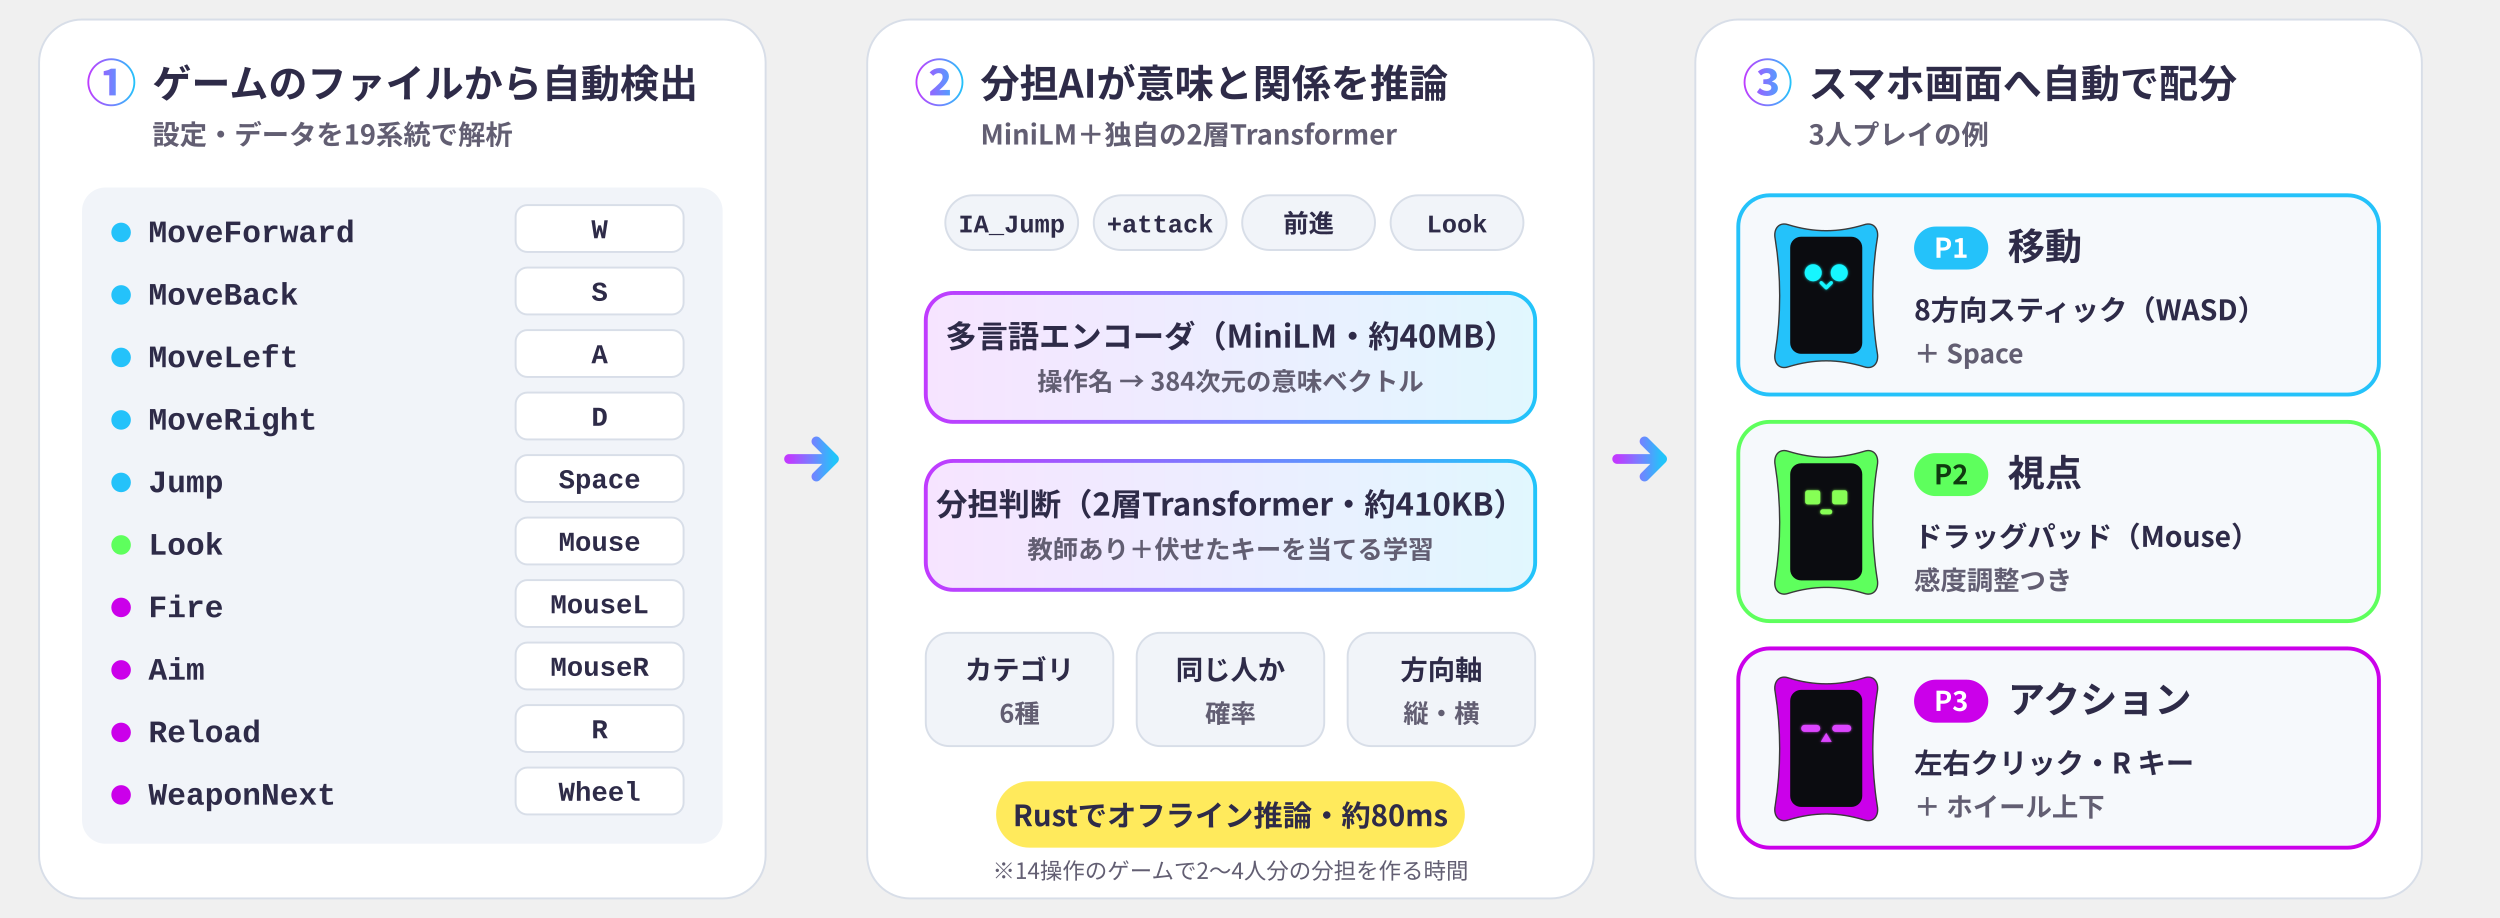
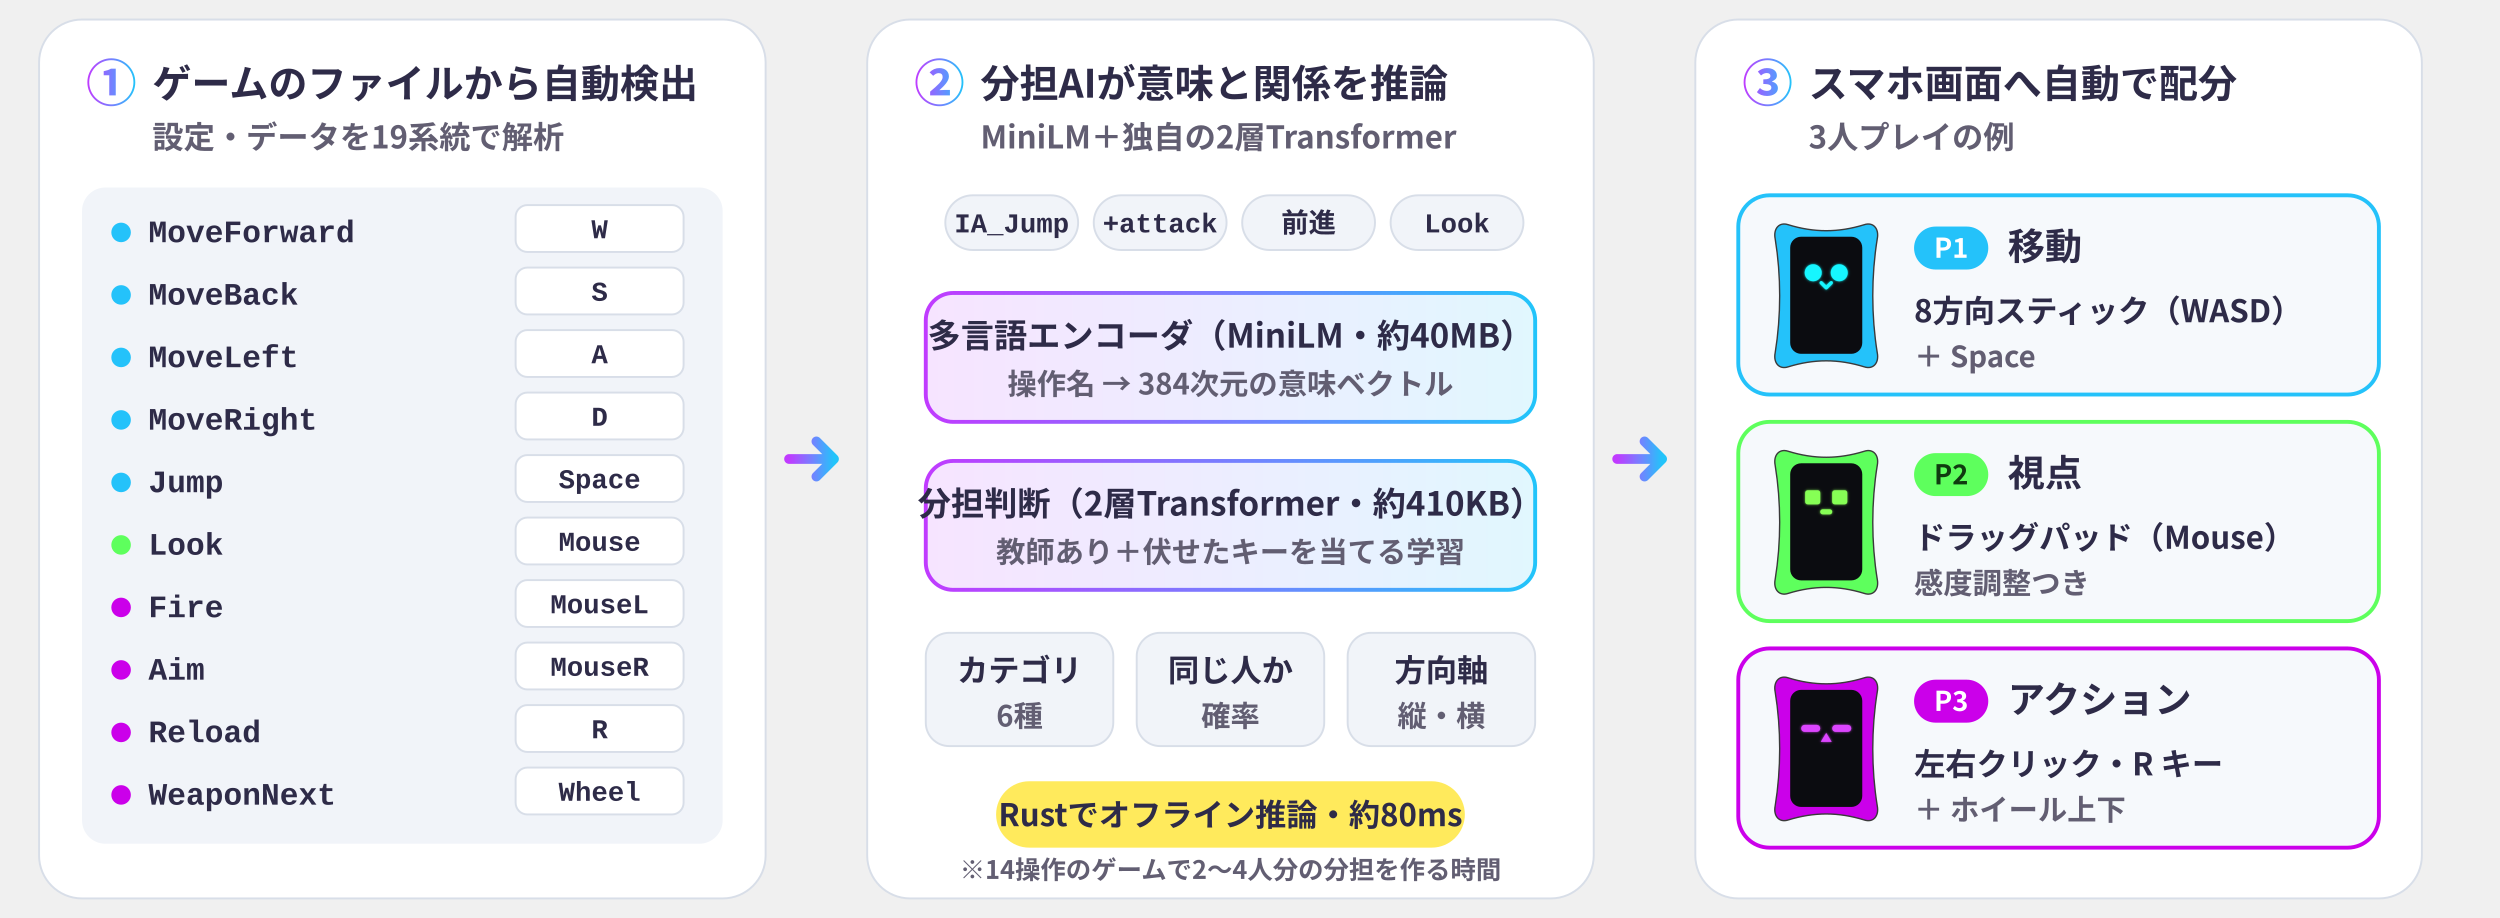
<svg xmlns="http://www.w3.org/2000/svg" viewBox="0 0 1280 470" width="1280" height="470" role="img">
  <defs>
    <filter id="glow" x="-30%" y="-30%" width="160%" height="160%">
      <feGaussianBlur stdDeviation="1.6" result="b" />
      <feMerge>
        <feMergeNode in="b" />
        <feMergeNode in="SourceGraphic" />
      </feMerge>
    </filter>
    <linearGradient id="brand" x1="0" y1="0" x2="1" y2="0">
      <stop offset="0" stop-color="#C03BFF" />
      <stop offset=".55" stop-color="#6F86FF" />
      <stop offset="1" stop-color="#22C4FA" />
    </linearGradient>
    <linearGradient id="bg" x1="0" y1="0" x2="1" y2="1">
      <stop offset="0" stop-color="#E8FAFF" />
      <stop offset="1" stop-color="#FFF5DC" />
    </linearGradient>
    <style>
.jp{font-family:'Hiragino Sans','Hiragino Kaku Gothic ProN','Yu Gothic UI','Yu Gothic','Meiryo','Noto Sans JP','Noto Sans CJK JP',sans-serif}
.disp{font-family:Impact,Haettenschweiler,'Anton','Arial Narrow Bold','Arial Black',sans-serif}
+ .rnd{font-family:RcRounded,'Hiragino Maru Gothic ProN','Yu Gothic UI','Noto Sans JP',sans-serif}
+ .hand{font-family:RcHand,'Hiragino Maru Gothic ProN','Yu Gothic UI','Noto Sans JP',sans-serif}
.mono{font-family:ui-monospace,SFMono-Regular,'Cascadia Mono',Consolas,'Liberation Mono',monospace}

@keyframes bob{0%,100%{transform:translateY(0)}50%{transform:translateY(-5px)}}
@keyframes blink{0%,90%,100%{transform:scaleY(1)}94%{transform:scaleY(.12)}}
@keyframes flow{to{stroke-dashoffset:-28}}
@keyframes pulse{0%,100%{opacity:.55}50%{opacity:1}}
.bob{animation:bob 2.6s ease-in-out infinite}
.eyes{transform-box:fill-box;transform-origin:center;animation:blink 4.8s infinite}
.flow{stroke-dasharray:6 8;animation:flow 1.1s linear infinite}
.pulse{animation:pulse 2.4s ease-in-out infinite}
@media (prefers-reduced-motion:reduce){.bob,.eyes,.flow,.pulse{animation:none}}
</style>
  </defs>
  <g transform="translate(0 0)">
    <rect x="20" y="10" width="372" height="450" rx="22" fill="#FFFFFF" stroke="#D8DEE8" />
    <text x="44" y="52" class="jp" font-size="26" font-weight="900" fill="url(#brand)" text-anchor="start">①</text>
    <text x="78" y="50" class="jp" font-size="20" font-weight="900" fill="#2E2B48" text-anchor="start">ゲームのファイルから自動検出</text>
-     <text x="78" y="74" class="jp" font-size="14" font-weight="600" fill="#625E72" text-anchor="start">設定・データを19系統で解析</text>
+     <text x="78" y="76" class="jp" font-size="16" font-weight="700" fill="#625E72" text-anchor="start">設定・データを19系統で解析</text>
  </g>
  <path d="M404 235.0H426M418 226.0l9 9-9 9" fill="none" stroke="url(#brand)" stroke-width="5" stroke-linecap="round" stroke-linejoin="round" />
  <g transform="translate(0 0)">
    <rect x="444" y="10" width="372" height="450" rx="22" fill="#FFFFFF" stroke="#D8DEE8" />
    <text x="468" y="52" class="jp" font-size="26" font-weight="900" fill="url(#brand)" text-anchor="start">②</text>
    <text x="502" y="50" class="jp" font-size="20" font-weight="900" fill="#2E2B48" text-anchor="start">分担AIが意味と関係を推論</text>
-     <text x="502" y="74" class="jp" font-size="14" font-weight="600" fill="#625E72" text-anchor="start">MiniLM＋独自の2層Transformer</text>
+     <text x="502" y="76" class="jp" font-size="16" font-weight="700" fill="#625E72" text-anchor="start">MiniLM＋独自の2層Transformer</text>
  </g>
  <path d="M828 235.0H850M842 226.0l9 9-9 9" fill="none" stroke="url(#brand)" stroke-width="5" stroke-linecap="round" stroke-linejoin="round" />
  <g transform="translate(0 0)">
    <rect x="868" y="10" width="372" height="450" rx="22" fill="#FFFFFF" stroke="#D8DEE8" />
    <text x="892" y="52" class="jp" font-size="26" font-weight="900" fill="url(#brand)" text-anchor="start">③</text>
    <text x="926" y="50" class="jp" font-size="20" font-weight="900" fill="#2E2B48" text-anchor="start">スマホ画面へ自動で配分</text>
-     <text x="926" y="74" class="jp" font-size="14" font-weight="600" fill="#625E72" text-anchor="start">3人プレイの例</text>
+     <text x="926" y="76" class="jp" font-size="16" font-weight="700" fill="#625E72" text-anchor="start">3人プレイの例</text>
  </g>
  <g transform="translate(0 0)">
    <rect x="42" y="96" width="328" height="336" rx="12" fill="#F1F4F9" />
    <circle cx="62" cy="119" r="5" fill="#24C2FA" />
    <text x="76" y="124" class="mono" font-size="16" font-weight="600" fill="#2E2B48" text-anchor="start">MoveForward</text>
    <rect x="264" y="105" width="86" height="24" rx="6" fill="#FFFFFF" stroke="#D8DEE8" />
    <text x="307" y="122" class="mono" font-size="14" font-weight="700" fill="#2E2B48" text-anchor="middle">W</text>
    <circle cx="62" cy="151" r="5" fill="#24C2FA" />
    <text x="76" y="156" class="mono" font-size="16" font-weight="600" fill="#2E2B48" text-anchor="start">MoveBack</text>
    <rect x="264" y="137" width="86" height="24" rx="6" fill="#FFFFFF" stroke="#D8DEE8" />
    <text x="307" y="154" class="mono" font-size="14" font-weight="700" fill="#2E2B48" text-anchor="middle">S</text>
    <circle cx="62" cy="183" r="5" fill="#24C2FA" />
    <text x="76" y="188" class="mono" font-size="16" font-weight="600" fill="#2E2B48" text-anchor="start">MoveLeft</text>
    <rect x="264" y="169" width="86" height="24" rx="6" fill="#FFFFFF" stroke="#D8DEE8" />
    <text x="307" y="186" class="mono" font-size="14" font-weight="700" fill="#2E2B48" text-anchor="middle">A</text>
    <circle cx="62" cy="215" r="5" fill="#24C2FA" />
    <text x="76" y="220" class="mono" font-size="16" font-weight="600" fill="#2E2B48" text-anchor="start">MoveRight</text>
    <rect x="264" y="201" width="86" height="24" rx="6" fill="#FFFFFF" stroke="#D8DEE8" />
    <text x="307" y="218" class="mono" font-size="14" font-weight="700" fill="#2E2B48" text-anchor="middle">D</text>
    <circle cx="62" cy="247" r="5" fill="#24C2FA" />
    <text x="76" y="252" class="mono" font-size="16" font-weight="600" fill="#2E2B48" text-anchor="start">Jump</text>
    <rect x="264" y="233" width="86" height="24" rx="6" fill="#FFFFFF" stroke="#D8DEE8" />
    <text x="307" y="250" class="mono" font-size="14" font-weight="700" fill="#2E2B48" text-anchor="middle">Space</text>
    <circle cx="62" cy="279" r="5" fill="#5EFF5D" />
    <text x="76" y="284" class="mono" font-size="16" font-weight="600" fill="#2E2B48" text-anchor="start">Look</text>
    <rect x="264" y="265" width="86" height="24" rx="6" fill="#FFFFFF" stroke="#D8DEE8" />
    <text x="307" y="282" class="mono" font-size="14" font-weight="700" fill="#2E2B48" text-anchor="middle">Mouse</text>
    <circle cx="62" cy="311" r="5" fill="#CB00EA" />
    <text x="76" y="316" class="mono" font-size="16" font-weight="600" fill="#2E2B48" text-anchor="start">Fire</text>
    <rect x="264" y="297" width="86" height="24" rx="6" fill="#FFFFFF" stroke="#D8DEE8" />
    <text x="307" y="314" class="mono" font-size="14" font-weight="700" fill="#2E2B48" text-anchor="middle">MouseL</text>
    <circle cx="62" cy="343" r="5" fill="#CB00EA" />
    <text x="76" y="348" class="mono" font-size="16" font-weight="600" fill="#2E2B48" text-anchor="start">Aim</text>
    <rect x="264" y="329" width="86" height="24" rx="6" fill="#FFFFFF" stroke="#D8DEE8" />
    <text x="307" y="346" class="mono" font-size="14" font-weight="700" fill="#2E2B48" text-anchor="middle">MouseR</text>
    <circle cx="62" cy="375" r="5" fill="#CB00EA" />
    <text x="76" y="380" class="mono" font-size="16" font-weight="600" fill="#2E2B48" text-anchor="start">Reload</text>
    <rect x="264" y="361" width="86" height="24" rx="6" fill="#FFFFFF" stroke="#D8DEE8" />
    <text x="307" y="378" class="mono" font-size="14" font-weight="700" fill="#2E2B48" text-anchor="middle">R</text>
    <circle cx="62" cy="407" r="5" fill="#CB00EA" />
    <text x="76" y="412" class="mono" font-size="16" font-weight="600" fill="#2E2B48" text-anchor="start">WeaponNext</text>
    <rect x="264" y="393" width="86" height="24" rx="6" fill="#FFFFFF" stroke="#D8DEE8" />
    <text x="307" y="410" class="mono" font-size="14" font-weight="700" fill="#2E2B48" text-anchor="middle">Wheel</text>
  </g>
  <g transform="translate(0 0)">
    <rect x="484" y="100" width="68" height="28" rx="14" fill="#F1F4F9" stroke="#D8DEE8" />
-     <text x="518" y="119" class="mono" font-size="13" font-weight="700" fill="#2E2B48" text-anchor="middle">IA_Jump</text>
+     <text x="518" y="119" class="mono" font-size="14" font-weight="700" fill="#2E2B48" text-anchor="middle">IA_Jump</text>
    <rect x="560" y="100" width="68" height="28" rx="14" fill="#F1F4F9" stroke="#D8DEE8" />
-     <text x="594" y="119" class="mono" font-size="13" font-weight="700" fill="#2E2B48" text-anchor="middle">+attack</text>
+     <text x="594" y="119" class="mono" font-size="14" font-weight="700" fill="#2E2B48" text-anchor="middle">+attack</text>
    <rect x="636" y="100" width="68" height="28" rx="14" fill="#F1F4F9" stroke="#D8DEE8" />
-     <text x="670" y="119" class="mono" font-size="13" font-weight="700" fill="#2E2B48" text-anchor="middle">前進</text>
+     <text x="670" y="119" class="mono" font-size="14" font-weight="700" fill="#2E2B48" text-anchor="middle">前進</text>
    <rect x="712" y="100" width="68" height="28" rx="14" fill="#F1F4F9" stroke="#D8DEE8" />
-     <text x="746" y="119" class="mono" font-size="13" font-weight="700" fill="#2E2B48" text-anchor="middle">Look</text>
+     <text x="746" y="119" class="mono" font-size="14" font-weight="700" fill="#2E2B48" text-anchor="middle">Look</text>
    <rect x="474" y="150" width="312" height="66" rx="14" fill="url(#brand)" opacity=".14" />
    <rect x="474" y="150" width="312" height="66" rx="14" fill="none" stroke="url(#brand)" stroke-width="2" />
-     <text x="630.0" y="178" class="jp" font-size="16" font-weight="900" fill="#2E2B48" text-anchor="middle">多言語エンコーダ（MiniLM・約40MB）</text>
-     <text x="630.0" y="200" class="jp" font-size="13" font-weight="600" fill="#625E72" text-anchor="middle">操作名 → 384次元の意味ベクトル</text>
+     <text x="630.0" y="178" class="jp" font-size="17" font-weight="900" fill="#2E2B48" text-anchor="middle">多言語エンコーダ（MiniLM・約40MB）</text>
+     <text x="630.0" y="202" class="jp" font-size="15" font-weight="700" fill="#625E72" text-anchor="middle">操作名 → 384次元の意味ベクトル</text>
    <rect x="474" y="236" width="312" height="66" rx="14" fill="url(#brand)" opacity=".14" />
    <rect x="474" y="236" width="312" height="66" rx="14" fill="none" stroke="url(#brand)" stroke-width="2" />
-     <text x="630.0" y="264" class="jp" font-size="16" font-weight="900" fill="#2E2B48" text-anchor="middle">分担判断（2層Transformer・約410KB）</text>
-     <text x="630.0" y="286" class="jp" font-size="13" font-weight="600" fill="#625E72" text-anchor="middle">教師あり＋伏せたキーを当てる学習</text>
+     <text x="630.0" y="264" class="jp" font-size="17" font-weight="900" fill="#2E2B48" text-anchor="middle">分担判断（2層Transformer・約410KB）</text>
+     <text x="630.0" y="288" class="jp" font-size="15" font-weight="700" fill="#625E72" text-anchor="middle">教師あり＋伏せたキーを当てる学習</text>
    <path d="M514 216V236" stroke="url(#brand)" stroke-width="2.5" class="flow" style="animation-delay:0.00s" />
    <path d="M572 216V236" stroke="url(#brand)" stroke-width="2.5" class="flow" style="animation-delay:0.15s" />
    <path d="M630 216V236" stroke="url(#brand)" stroke-width="2.5" class="flow" style="animation-delay:0.30s" />
    <path d="M688 216V236" stroke="url(#brand)" stroke-width="2.5" class="flow" style="animation-delay:0.45s" />
    <path d="M746 216V236" stroke="url(#brand)" stroke-width="2.5" class="flow" style="animation-delay:0.60s" />
    <rect x="474" y="324" width="96" height="58" rx="12" fill="#F1F4F9" stroke="#D8DEE8" />
-     <text x="522" y="348" class="jp" font-size="14" font-weight="800" fill="#2E2B48" text-anchor="middle">カテゴリ</text>
-     <text x="522" y="370" class="jp" font-size="13" font-weight="600" fill="#625E72" text-anchor="middle">6種</text>
+     <text x="522" y="349" class="jp" font-size="16" font-weight="800" fill="#2E2B48" text-anchor="middle">カテゴリ</text>
+     <text x="522" y="372" class="jp" font-size="15" font-weight="700" fill="#625E72" text-anchor="middle">6種</text>
    <rect x="582" y="324" width="96" height="58" rx="12" fill="#F1F4F9" stroke="#D8DEE8" />
-     <text x="630" y="348" class="jp" font-size="14" font-weight="800" fill="#2E2B48" text-anchor="middle">同じ人か</text>
-     <text x="630" y="370" class="jp" font-size="13" font-weight="600" fill="#625E72" text-anchor="middle">確率</text>
+     <text x="630" y="349" class="jp" font-size="16" font-weight="800" fill="#2E2B48" text-anchor="middle">同じ人か</text>
+     <text x="630" y="372" class="jp" font-size="15" font-weight="700" fill="#625E72" text-anchor="middle">確率</text>
    <rect x="690" y="324" width="96" height="58" rx="12" fill="#F1F4F9" stroke="#D8DEE8" />
-     <text x="738" y="348" class="jp" font-size="14" font-weight="800" fill="#2E2B48" text-anchor="middle">方向軸</text>
-     <text x="738" y="370" class="jp" font-size="13" font-weight="600" fill="#625E72" text-anchor="middle">縦・横</text>
+     <text x="738" y="349" class="jp" font-size="16" font-weight="800" fill="#2E2B48" text-anchor="middle">方向軸</text>
+     <text x="738" y="372" class="jp" font-size="15" font-weight="700" fill="#625E72" text-anchor="middle">縦・横</text>
    <rect x="510.0" y="400" width="240" height="34" rx="17" fill="#FFE84A" opacity=".9" />
-     <text x="630.0" y="423" class="jp" font-size="15" font-weight="900" fill="#2E2B48" text-anchor="middle">Rustでオフライン推論・約80ms</text>
-     <text x="630.0" y="450" class="jp" font-size="11.5" font-weight="500" fill="#625E72" text-anchor="middle">※14操作のゲームで2〜4人分の分担を作る時間</text>
+     <text x="630.0" y="423" class="jp" font-size="16" font-weight="900" fill="#2E2B48" text-anchor="middle">Rustでオフライン推論・約80ms</text>
+     <text x="630.0" y="450" class="jp" font-size="13" font-weight="600" fill="#625E72" text-anchor="middle">※14操作のゲームで2〜4人分の分担を作る時間</text>
  </g>
  <g transform="translate(0 0)">
    <rect x="890" y="100" width="328" height="102" rx="16" fill="#F6F9FC" stroke="#24C2FA" stroke-width="2" />
    <g transform="translate(909.4 113.0) scale(0.5125)">
      <g class="bob" style="animation-delay:0.00s">
        <path d="M12 4C38 12 62 12 88 4C97 1 103 8 101 18C95 55 95 95 101 132C103 142 97 149 88 146C62 138 38 138 12 146C3 149-3 142-1 132C5 95 5 55-1 18C-3 8 3 1 12 4Z" fill="#24C2FA" stroke="#3A3A3A" stroke-width="1.4" />
        <rect x="14" y="16" width="72" height="117" rx="11" fill="#0B0C10" />
        <g filter="url(#glow)" transform="translate(0 6)">
          <g class="eyes" style="animation-delay:0.00s">
            <circle cx="37" cy="46" r="8.5" fill="#19F6FF" />
            <circle cx="63" cy="46" r="8.5" fill="#19F6FF" />
          </g>
          <path d="M45 56l5 5 5-5" fill="none" stroke="#19F6FF" stroke-width="3.4" stroke-linecap="round" stroke-linejoin="round" />
        </g>
      </g>
    </g>
    <rect x="980" y="116" width="38" height="22" rx="11" fill="#24C2FA" />
    <text x="999" y="132" class="jp" font-size="14" font-weight="900" fill="#FFFFFF" text-anchor="middle">P1</text>
    <text x="1028" y="133" class="jp" font-size="19" font-weight="900" fill="#2E2B48" text-anchor="start">移動</text>
-     <text x="980" y="164" class="jp" font-size="14.5" font-weight="700" fill="#2E2B48" text-anchor="start">8方向スティック（WASD）</text>
-     <text x="980" y="186" class="jp" font-size="13.5" font-weight="600" fill="#625E72" text-anchor="start">＋ Space</text>
+     <text x="980" y="165" class="jp" font-size="16" font-weight="700" fill="#2E2B48" text-anchor="start">8方向スティック（WASD）</text>
+     <text x="980" y="188" class="jp" font-size="15" font-weight="700" fill="#625E72" text-anchor="start">＋ Space</text>
    <rect x="890" y="216" width="328" height="102" rx="16" fill="#F6F9FC" stroke="#5EFF5D" stroke-width="2" />
    <g transform="translate(909.4 229.0) scale(0.5125)">
      <g class="bob" style="animation-delay:0.40s">
        <path d="M12 4C38 12 62 12 88 4C97 1 103 8 101 18C95 55 95 95 101 132C103 142 97 149 88 146C62 138 38 138 12 146C3 149-3 142-1 132C5 95 5 55-1 18C-3 8 3 1 12 4Z" fill="#5EFF5D" stroke="#3A3A3A" stroke-width="1.4" />
        <rect x="14" y="16" width="72" height="117" rx="11" fill="#0B0C10" />
        <g filter="url(#glow)" transform="translate(0 6)">
          <g class="eyes" style="animation-delay:0.68s">
            <rect x="29" y="37" width="15" height="14" rx="2.5" fill="#86FF55" />
            <rect x="56" y="37" width="15" height="14" rx="2.5" fill="#86FF55" />
          </g>
          <rect x="44" y="56" width="12" height="5" rx="2.5" fill="#86FF55" />
        </g>
      </g>
    </g>
    <rect x="980" y="232" width="38" height="22" rx="11" fill="#5EFF5D" />
    <text x="999" y="248" class="jp" font-size="14" font-weight="900" fill="#103B10" text-anchor="middle">P2</text>
    <text x="1028" y="249" class="jp" font-size="19" font-weight="900" fill="#2E2B48" text-anchor="start">視点</text>
-     <text x="980" y="280" class="jp" font-size="14.5" font-weight="700" fill="#2E2B48" text-anchor="start">ドラッグパッド（Mouse）</text>
-     <text x="980" y="302" class="jp" font-size="13.5" font-weight="600" fill="#625E72" text-anchor="start">感度調整つき</text>
+     <text x="980" y="281" class="jp" font-size="16" font-weight="700" fill="#2E2B48" text-anchor="start">ドラッグパッド（Mouse）</text>
+     <text x="980" y="304" class="jp" font-size="15" font-weight="700" fill="#625E72" text-anchor="start">感度調整つき</text>
    <rect x="890" y="332" width="328" height="102" rx="16" fill="#F6F9FC" stroke="#CB00EA" stroke-width="2" />
    <g transform="translate(909.4 345.0) scale(0.5125)">
      <g class="bob" style="animation-delay:0.80s">
        <path d="M12 4C38 12 62 12 88 4C97 1 103 8 101 18C95 55 95 95 101 132C103 142 97 149 88 146C62 138 38 138 12 146C3 149-3 142-1 132C5 95 5 55-1 18C-3 8 3 1 12 4Z" fill="#CB00EA" stroke="#3A3A3A" stroke-width="1.4" />
        <rect x="14" y="16" width="72" height="117" rx="11" fill="#0B0C10" />
        <g filter="url(#glow)" transform="translate(0 6)">
          <g class="eyes" style="animation-delay:1.36s">
            <rect x="25" y="45" width="19" height="7" rx="3.5" fill="#DC45FF" />
            <rect x="56" y="45" width="19" height="7" rx="3.5" fill="#DC45FF" />
          </g>
          <path d="M50 53l-5.5 9h11z" fill="#DC45FF" />
        </g>
      </g>
    </g>
    <rect x="980" y="348" width="38" height="22" rx="11" fill="#CB00EA" />
    <text x="999" y="364" class="jp" font-size="14" font-weight="900" fill="#FFFFFF" text-anchor="middle">P3</text>
    <text x="1028" y="365" class="jp" font-size="19" font-weight="900" fill="#2E2B48" text-anchor="start">アクション</text>
-     <text x="980" y="396" class="jp" font-size="14.5" font-weight="700" fill="#2E2B48" text-anchor="start">左右クリック・R キー</text>
-     <text x="980" y="418" class="jp" font-size="13.5" font-weight="600" fill="#625E72" text-anchor="start">＋ ホイール上下</text>
+     <text x="980" y="397" class="jp" font-size="16" font-weight="700" fill="#2E2B48" text-anchor="start">左右クリック・R キー</text>
+     <text x="980" y="420" class="jp" font-size="15" font-weight="700" fill="#625E72" text-anchor="start">＋ ホイール上下</text>
  </g>
</svg>
